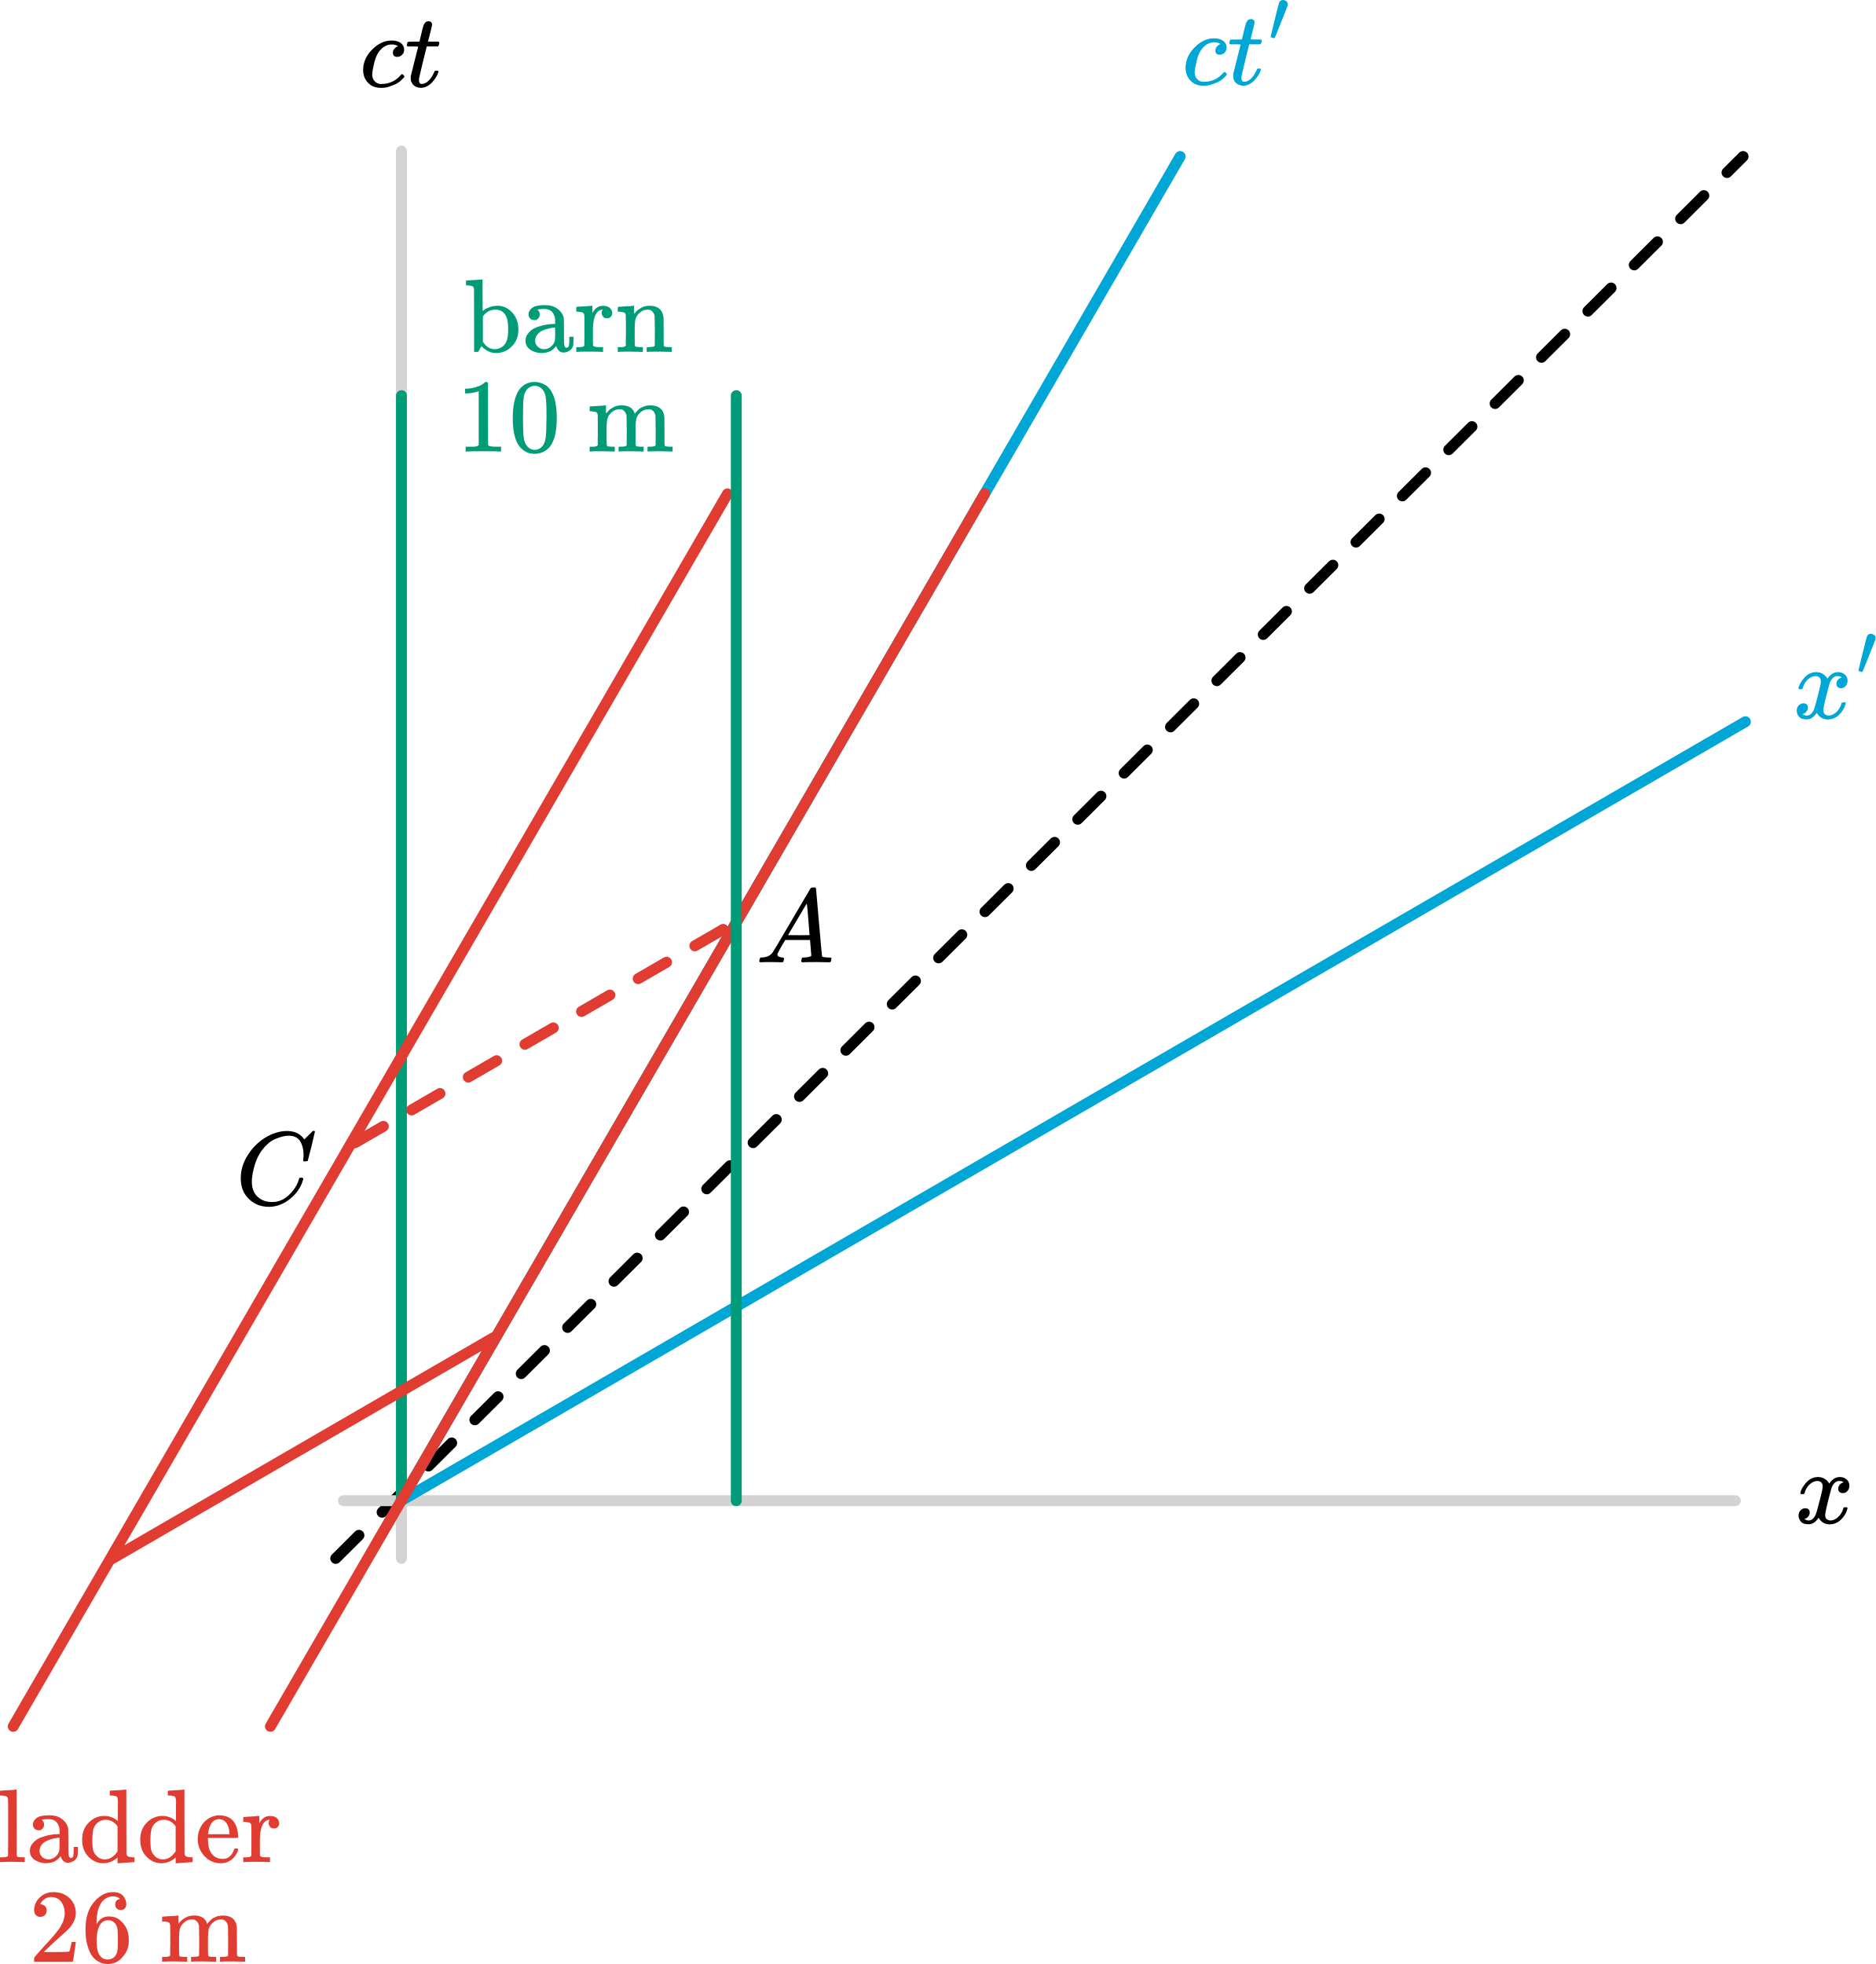
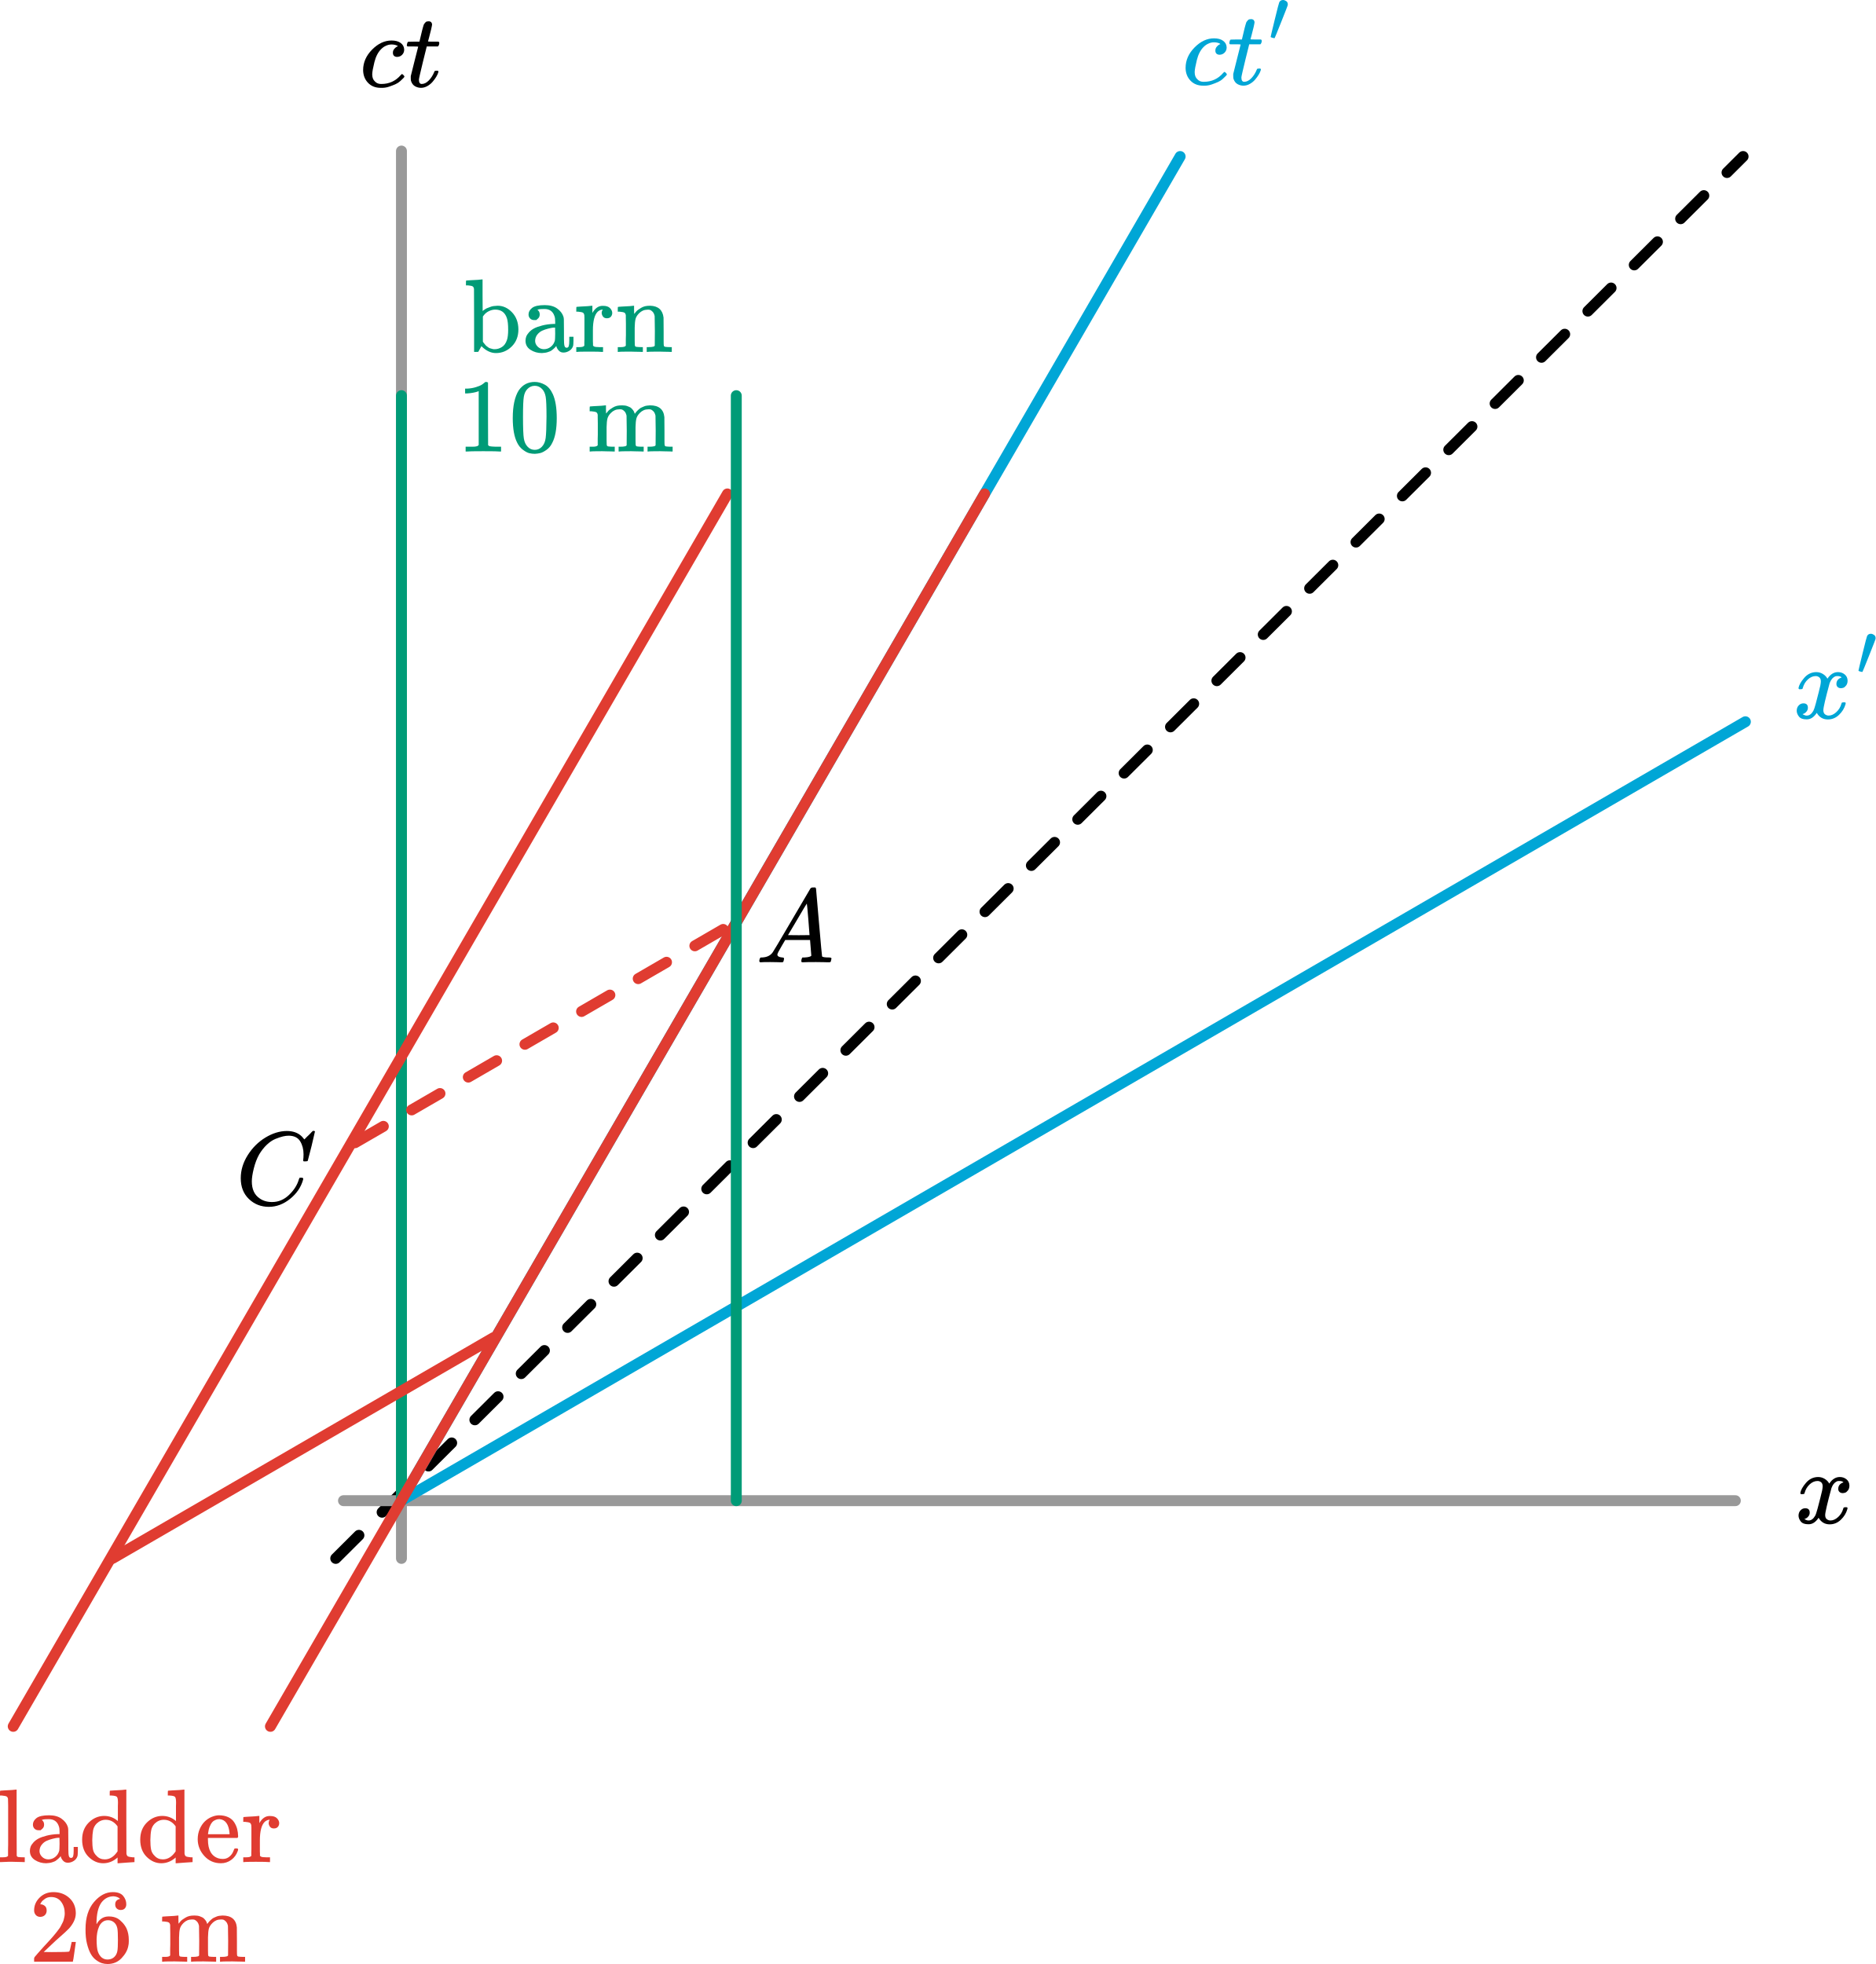
<svg xmlns="http://www.w3.org/2000/svg" xmlns:xlink="http://www.w3.org/1999/xlink" width="171.923mm" height="180.022mm" viewBox="0 0 171.923 180.022" version="1.1" id="svg1" xml:space="preserve">
  <defs id="defs1">
    <path id="MJX-74-TEX-I-1D450" d="m 34,159 q 0,109 86,196 86,87 186,87 56,0 88,-24 32,-24 33,-63 0,-29 -19,-49 -19,-20 -48,-21 -19,0 -30,10 -11,10 -11,30 0,20 11,34 11,14 22,21 11,7 14,6 h 1 q 0,2 -6,6 -6,4 -21,8 -15,4 -34,4 -30,0 -57,-14 -21,-9 -43,-31 -44,-44 -64,-124 -20,-80 -21,-116 0,-46 26,-69 22,-24 58,-24 h 4 q 112,0 185,85 9,10 12,10 4,0 13,-9 9,-9 10,-14 1,-5 -9,-15 Q 410,73 391,55 372,37 346,25 320,13 282,0 244,-13 202,-11 127,-11 81,37 35,85 34,159 Z" />
    <path id="MJX-74-TEX-I-1D461" d="m 26,385 q -7,7 -7,10 0,4 3,16 3,12 5,14 2,5 9,5 7,0 51,1 h 53 l 19,80 q 3,11 7,29 4,18 7,26 3,8 6,20 3,12 8,17 5,5 10,12 5,7 14,9 9,2 18,2 18,-1 25,-11 7,-10 7,-19 0,-7 -9,-47 -9,-40 -20,-79 l -10,-37 q 0,-2 50,-2 h 51 q 7,-7 7,-11 0,-22 -13,-35 H 210 L 174,240 Q 135,80 135,68 q 0,-42 27,-42 35,0 68,34 33,34 53,84 2,6 5,7 3,1 15,2 h 4 q 15,0 15,-8 0,-3 -3,-12 Q 314,117 301,95 288,73 267,48 246,23 216,6 186,-11 155,-11 125,-11 98,4 71,19 59,56 57,64 57,83 v 18 l 35,140 q 35,141 36,142 0,2 -51,2 z" />
    <path id="MJX-74-TEX-I-1D465" d="m 52,289 q 7,42 54,97 47,55 116,56 35,0 64,-18 29,-18 43,-45 42,63 101,63 37,0 64,-22 27,-22 28,-59 0,-29 -14,-47 -14,-18 -27,-22 -13,-4 -23,-4 -19,0 -31,11 -12,11 -12,29 0,46 50,63 -11,13 -40,13 -13,0 -19,-2 -38,-16 -56,-66 -60,-221 -60,-258 0,-28 16,-40 16,-12 35,-12 37,0 73,33 36,33 49,81 3,10 6,11 3,1 16,2 h 4 q 15,0 15,-8 0,-1 -2,-11 Q 486,77 440,33 394,-11 333,-11 263,-11 227,52 186,-10 133,-10 h -6 q -49,0 -70,26 -21,26 -22,55 0,32 19,52 19,20 45,20 43,0 43,-42 Q 142,81 130,66 118,51 107,46 96,41 94,41 l -3,-1 q 0,-1 6,-4 6,-3 16,-7 10,-4 19,-3 36,0 62,45 9,16 23,68 14,52 28,108 14,56 16,66 5,27 5,39 0,28 -15,40 -15,12 -34,12 -40,0 -75,-32 -35,-32 -49,-82 -2,-9 -5,-10 -3,-1 -16,-2 H 58 q -6,6 -6,11 z" />
    <path id="MJX-26-TEX-I-1D450" d="m 34,159 q 0,109 86,196 86,87 186,87 56,0 88,-24 32,-24 33,-63 0,-29 -19,-49 -19,-20 -48,-21 -19,0 -30,10 -11,10 -11,30 0,20 11,34 11,14 22,21 11,7 14,6 h 1 q 0,2 -6,6 -6,4 -21,8 -15,4 -34,4 -30,0 -57,-14 -21,-9 -43,-31 -44,-44 -64,-124 -20,-80 -21,-116 0,-46 26,-69 22,-24 58,-24 h 4 q 112,0 185,85 9,10 12,10 4,0 13,-9 9,-9 10,-14 1,-5 -9,-15 Q 410,73 391,55 372,37 346,25 320,13 282,0 244,-13 202,-11 127,-11 81,37 35,85 34,159 Z" />
    <path id="MJX-26-TEX-I-1D461" d="m 26,385 q -7,7 -7,10 0,4 3,16 3,12 5,14 2,5 9,5 7,0 51,1 h 53 l 19,80 q 3,11 7,29 4,18 7,26 3,8 6,20 3,12 8,17 5,5 10,12 5,7 14,9 9,2 18,2 18,-1 25,-11 7,-10 7,-19 0,-7 -9,-47 -9,-40 -20,-79 l -10,-37 q 0,-2 50,-2 h 51 q 7,-7 7,-11 0,-22 -13,-35 H 210 L 174,240 Q 135,80 135,68 q 0,-42 27,-42 35,0 68,34 33,34 53,84 2,6 5,7 3,1 15,2 h 4 q 15,0 15,-8 0,-3 -3,-12 Q 314,117 301,95 288,73 267,48 246,23 216,6 186,-11 155,-11 125,-11 98,4 71,19 59,56 57,64 57,83 v 18 l 35,140 q 35,141 36,142 0,2 -51,2 z" />
    <path id="MJX-26-TEX-V-2032" d="m 79,43 q -6,0 -27,6 -21,6 -22,12 0,7 55,232 55,225 61,235 15,32 52,32 20,0 42,-15 22,-15 22,-44 0,-5 -2,-15 -1,-7 -87,-223 Q 87,47 84,45 81,43 79,43 Z" />
    <path id="MJX-26-TEX-I-1D465" d="m 52,289 q 7,42 54,97 47,55 116,56 35,0 64,-18 29,-18 43,-45 42,63 101,63 37,0 64,-22 27,-22 28,-59 0,-29 -14,-47 -14,-18 -27,-22 -13,-4 -23,-4 -19,0 -31,11 -12,11 -12,29 0,46 50,63 -11,13 -40,13 -13,0 -19,-2 -38,-16 -56,-66 -60,-221 -60,-258 0,-28 16,-40 16,-12 35,-12 37,0 73,33 36,33 49,81 3,10 6,11 3,1 16,2 h 4 q 15,0 15,-8 0,-1 -2,-11 Q 486,77 440,33 394,-11 333,-11 263,-11 227,52 186,-10 133,-10 h -6 q -49,0 -70,26 -21,26 -22,55 0,32 19,52 19,20 45,20 43,0 43,-42 Q 142,81 130,66 118,51 107,46 96,41 94,41 l -3,-1 q 0,-1 6,-4 6,-3 16,-7 10,-4 19,-3 36,0 62,45 9,16 23,68 14,52 28,108 14,56 16,66 5,27 5,39 0,28 -15,40 -15,12 -34,12 -40,0 -75,-32 -35,-32 -49,-82 -2,-9 -5,-10 -3,-1 -16,-2 H 58 q -6,6 -6,11 z" />
    <path id="MJX-33-TEX-N-62" d="m 307,-11 q -73,0 -139,66 L 158,37 q -2,-3 -5,-9 -3,-6 -6,-11 -3,-5 -4,-7 L 138,1 118,0 H 98 v 298 q 0,301 -1,305 -3,19 -14,25 -11,6 -45,9 H 20 v 23 q 0,23 2,23 l 10,1 q 10,1 29,2 19,1 37,2 17,1 37,2 20,1 30,3 10,2 11,1 h 3 V 543 q 0,-152 1,-152 l 3,3 q 3,3 9,7 6,4 15,10 9,6 21,10 12,4 26,10 14,6 32,8 18,2 37,3 78,0 138,-63 60,-63 61,-163 Q 522,115 458,52 394,-11 307,-11 Z M 182,98 q 0,-1 5,-8 5,-7 9,-11 4,-4 10,-12 6,-8 12,-12 6,-4 15,-11 9,-7 17,-9 8,-2 21,-6 13,-4 24,-3 35,0 68,20 33,20 49,67 12,35 12,99 0,75 -12,111 -27,82 -112,82 -30,0 -61,-15 -31,-15 -51,-43 l -6,-8 z" />
    <path id="MJX-33-TEX-N-61" d="m 137,305 q 0,0 -22,0 -22,0 -37,15 -15,15 -15,39 0,35 34,62 34,27 121,27 73,0 118,-32 45,-32 60,-76 5,-14 5,-31 0,-17 1,-115 v -70 q 0,-48 5,-66 5,-18 21,-18 15,0 20,16 5,16 5,53 v 36 h 40 V 106 Q 492,66 490,59 481,29 455,12 429,-5 400,-6 371,-7 353,12 335,31 329,54 v 4 l -2,-3 q -2,-3 -5,-6 -3,-3 -8,-9 -5,-6 -12,-11 -7,-5 -15,-12 -8,-7 -18,-11 -10,-4 -22,-8 -12,-4 -26,-6 -14,-2 -31,-3 -60,0 -108,31 -48,31 -48,87 0,21 7,40 7,19 27,41 20,22 48,37 28,15 78,28 50,13 110,15 h 14 v 22 q 0,34 -6,50 -22,71 -97,71 -18,0 -34,-1 -16,-1 -25,-4 -9,-3 -8,-3 22,-15 22,-44 0,-25 -16,-39 z M 126,106 q 0,-31 24,-55 24,-24 59,-25 38,0 67,23 29,23 39,60 2,7 3,66 0,58 -1,58 -8,0 -21,-1 -13,-1 -45,-9 -32,-8 -58,-20 -26,-12 -46,-37 -20,-25 -21,-60 z" />
    <path id="MJX-33-TEX-N-72" d="m 36,46 h 14 q 39,0 47,14 v 8 q 0,9 0,23 0,14 1,31 1,17 0,39 -1,22 0,42 0,31 0,66 0,35 0,59 l -1,23 q -3,19 -14,25 -11,6 -45,9 H 20 v 23 q 0,23 2,23 l 10,1 q 10,1 28,2 18,1 36,2 16,1 35,2 19,1 29,3 10,2 11,1 h 3 v -69 q 39,68 97,68 h 6 q 45,0 66,-22 21,-22 21,-46 0,-21 -13,-36 -13,-15 -38,-15 -25,0 -37,16 -12,16 -13,34 0,9 2,16 2,7 5,12 3,5 3,5 -2,2 -23,-4 -16,-8 -24,-15 -47,-45 -47,-179 v -53 q 0,-13 0,-27 0,-14 0,-26 0,-12 1,-20 1,-8 0,-15 v -5 q 1,-2 3,-4 2,-2 5,-3 3,-1 5,-3 2,-2 7,-2 5,0 7,-1 2,-1 9,-1 7,0 9,0 2,0 10,-1 8,-1 10,0 h 31 V 0 h -9 Q 249,3 140,3 37,3 28,0 h -8 v 46 z" />
    <path id="MJX-33-TEX-N-6E" d="m 41,46 h 14 q 39,0 47,14 v 8 q 0,9 0,23 0,14 0,31 0,17 1,39 1,22 0,42 0,31 0,66 0,35 -1,59 v 23 q -3,19 -14,25 -11,6 -45,9 H 25 v 23 q 0,23 2,23 l 10,1 q 10,1 28,2 18,1 37,2 17,1 36,2 19,1 29,3 10,2 11,1 h 3 v -40 q 0,-38 1,-38 1,0 5,5 4,5 12,15 8,10 19,18 11,8 29,19 18,11 38,16 20,5 51,5 114,-4 127,-113 1,-7 1,-139 v -86 q 0,-38 2,-45 2,-7 11,-10 21,-3 49,-3 h 16 V 0 h -8 L 510,1 Q 487,2 460,2 433,2 422,3 319,3 310,0 h -8 v 46 h 16 q 61,0 61,16 1,2 1,138 -1,135 -2,143 -6,28 -20,42 -14,14 -24,17 -10,3 -26,2 -45,0 -79,-34 -27,-27 -34,-55 -7,-28 -8,-83 v -64 -60 q 0,-30 1,-40 1,-10 3,-13 2,-3 9,-6 21,-3 49,-3 h 16 V 0 h -8 L 234,1 Q 210,2 183,2 156,2 145,3 42,3 33,0 h -8 v 46 z" />
    <path id="MJX-33-TEX-N-31" d="m 213,578 -13,-5 q -14,-5 -40,-10 -26,-5 -58,-7 H 83 v 46 h 19 q 47,2 87,15 40,13 56,24 16,11 28,22 2,3 12,3 9,0 17,-6 V 361 l 1,-300 q 7,-7 12,-9 5,-2 24,-4 19,-2 62,-2 h 26 V 0 H 416 Q 395,3 257,3 121,3 100,0 H 88 v 46 h 26 q 22,0 38,0 16,0 25,1 9,1 16,3 7,2 8,2 1,0 6,5 5,5 6,4 z" />
    <path id="MJX-33-TEX-N-30" d="m 96,585 q 56,81 153,81 48,0 96,-26 48,-26 78,-92 37,-83 37,-228 0,-155 -43,-237 -20,-42 -55,-67 -35,-25 -61,-31 -26,-6 -51,-7 -26,0 -52,6 -26,6 -61,32 -35,26 -55,67 -43,82 -43,237 0,174 57,265 z m 225,12 q -30,32 -71,32 -42,0 -72,-32 -25,-26 -33,-72 -8,-46 -8,-192 0,-158 8,-208 8,-50 36,-79 28,-30 69,-30 40,0 68,30 29,30 36,84 7,54 8,203 0,145 -8,191 -8,46 -33,73 z" />
    <path id="MJX-33-TEX-N-6D" d="m 41,46 h 14 q 39,0 47,14 v 8 q 0,9 0,23 0,14 0,31 0,17 1,39 1,22 0,42 0,31 0,66 0,35 -1,59 v 23 q -3,19 -14,25 -11,6 -45,9 H 25 v 23 q 0,23 2,23 l 10,1 q 10,1 28,2 18,1 37,2 17,1 36,2 19,1 29,3 10,2 11,1 h 3 v -40 q 0,-38 1,-38 1,0 5,5 4,5 12,15 8,10 19,18 11,8 29,19 18,11 38,16 20,5 51,5 15,0 28,-2 13,-2 23,-6 10,-4 19,-8 9,-4 15,-9 6,-5 11,-11 5,-6 9,-11 4,-5 7,-11 3,-6 4,-10 1,-4 3,-8 l 2,-5 3,4 q 3,4 6,8 3,4 9,11 6,7 13,13 7,6 15,13 8,7 20,12 12,5 23,10 11,5 26,7 15,2 31,3 126,0 137,-113 1,-7 1,-139 v -86 q 0,-38 2,-45 2,-7 11,-10 21,-3 49,-3 h 16 V 0 h -8 L 788,1 Q 764,2 737,2 710,2 699,3 596,3 587,0 h -8 v 46 h 16 q 61,0 61,16 1,2 1,138 -1,135 -2,143 -6,28 -20,42 -14,14 -24,17 -10,3 -26,2 -45,0 -79,-34 -27,-27 -34,-55 -7,-28 -8,-83 v -64 -60 q 0,-30 1,-40 1,-10 3,-13 2,-3 9,-6 21,-3 49,-3 h 16 V 0 h -8 L 510,1 Q 487,2 460,2 433,2 422,3 319,3 310,0 h -8 v 46 h 16 q 61,0 61,16 1,2 1,138 -1,135 -2,143 -6,28 -20,42 -14,14 -24,17 -10,3 -26,2 -45,0 -79,-34 -27,-27 -34,-55 -7,-28 -8,-83 v -64 -60 q 0,-30 1,-40 1,-10 3,-13 2,-3 9,-6 21,-3 49,-3 h 16 V 0 h -8 L 234,1 Q 210,2 183,2 156,2 145,3 42,3 33,0 h -8 v 46 z" />
    <path id="MJX-35-TEX-N-6C" d="m 42,46 h 14 q 39,0 47,14 v 8 q 0,9 0,23 0,14 0,33 0,19 1,43 1,24 0,50 -1,26 0,55 1,29 0,57 0,37 0,78 0,41 0,75 0,34 0,60 0,26 -1,44 -1,18 0,17 -3,19 -14,25 -11,6 -45,9 H 26 v 23 q 0,23 2,23 l 10,1 q 10,1 29,2 19,1 37,2 17,1 37,2 20,1 30,3 10,2 11,1 h 3 V 379 q 0,-317 1,-319 4,-8 12,-11 21,-3 49,-3 h 16 V 0 h -8 L 232,1 Q 209,2 183,2 157,2 145,3 133,4 107,3 81,2 57,1 L 34,0 h -8 v 46 z" />
    <path id="MJX-35-TEX-N-61" d="m 137,305 q 0,0 -22,0 -22,0 -37,15 -15,15 -15,39 0,35 34,62 34,27 121,27 73,0 118,-32 45,-32 60,-76 5,-14 5,-31 0,-17 1,-115 v -70 q 0,-48 5,-66 5,-18 21,-18 15,0 20,16 5,16 5,53 v 36 h 40 V 106 Q 492,66 490,59 481,29 455,12 429,-5 400,-6 371,-7 353,12 335,31 329,54 v 4 l -2,-3 q -2,-3 -5,-6 -3,-3 -8,-9 -5,-6 -12,-11 -7,-5 -15,-12 -8,-7 -18,-11 -10,-4 -22,-8 -12,-4 -26,-6 -14,-2 -31,-3 -60,0 -108,31 -48,31 -48,87 0,21 7,40 7,19 27,41 20,22 48,37 28,15 78,28 50,13 110,15 h 14 v 22 q 0,34 -6,50 -22,71 -97,71 -18,0 -34,-1 -16,-1 -25,-4 -9,-3 -8,-3 22,-15 22,-44 0,-25 -16,-39 z M 126,106 q 0,-31 24,-55 24,-24 59,-25 38,0 67,23 29,23 39,60 2,7 3,66 0,58 -1,58 -8,0 -21,-1 -13,-1 -45,-9 -32,-8 -58,-20 -26,-12 -46,-37 -20,-25 -21,-60 z" />
    <path id="MJX-35-TEX-N-64" d="m 376,495 q 0,16 0,40 0,24 1,33 0,45 -10,56 -10,11 -51,13 h -18 v 23 q 0,23 2,23 l 10,1 q 10,1 29,2 19,1 37,2 17,1 37,2 20,1 30,3 10,2 11,1 h 3 V 390 q 0,-306 1,-309 3,-20 14,-26 11,-6 45,-9 h 18 V 0 q -2,0 -76,-5 -74,-5 -79,-6 h -7 v 55 l -8,-7 q -58,-48 -130,-48 -77,0 -139,61 -62,61 -62,165 0,100 63,163 63,63 147,64 75,0 132,-49 z m -3,-153 q -45,63 -113,63 -49,0 -87,-36 -27,-28 -34,-64 -7,-36 -8,-94 0,-56 7,-91 7,-35 35,-61 30,-33 78,-33 71,0 122,77 z" />
    <path id="MJX-35-TEX-N-65" d="m 28,218 q 0,55 20,100 20,45 50,73 30,28 65,42 35,14 66,15 53,0 91,-18 38,-18 58,-50 20,-32 28,-64 8,-32 9,-71 0,-7 -7,-14 H 126 v -15 q 0,-148 100,-180 20,-6 44,-6 42,0 72,32 17,17 27,42 l 10,24 q 3,3 16,3 h 3 q 17,0 17,-10 0,-4 -3,-13 Q 393,53 349,21 305,-11 250,-11 155,-11 92,58 29,127 28,218 Z m 305,57 q -11,128 -95,136 h -2 q -8,0 -16,-1 -8,-1 -25,-8 -17,-7 -29,-21 -12,-14 -23,-41 -11,-27 -16,-66 v -7 h 206 z" />
    <path id="MJX-35-TEX-N-72" d="m 36,46 h 14 q 39,0 47,14 v 8 q 0,9 0,23 0,14 1,31 1,17 0,39 -1,22 0,42 0,31 0,66 0,35 0,59 l -1,23 q -3,19 -14,25 -11,6 -45,9 H 20 v 23 q 0,23 2,23 l 10,1 q 10,1 28,2 18,1 36,2 16,1 35,2 19,1 29,3 10,2 11,1 h 3 v -69 q 39,68 97,68 h 6 q 45,0 66,-22 21,-22 21,-46 0,-21 -13,-36 -13,-15 -38,-15 -25,0 -37,16 -12,16 -13,34 0,9 2,16 2,7 5,12 3,5 3,5 -2,2 -23,-4 -16,-8 -24,-15 -47,-45 -47,-179 v -53 q 0,-13 0,-27 0,-14 0,-26 0,-12 1,-20 1,-8 0,-15 v -5 q 1,-2 3,-4 2,-2 5,-3 3,-1 5,-3 2,-2 7,-2 5,0 7,-1 2,-1 9,-1 7,0 9,0 2,0 10,-1 8,-1 10,0 h 31 V 0 h -9 Q 249,3 140,3 37,3 28,0 h -8 v 46 z" />
    <path id="MJX-35-TEX-N-32" d="m 109,429 q -27,0 -43,18 -16,18 -16,44 0,71 53,123 53,52 132,52 91,0 152,-56 61,-56 62,-145 0,-43 -20,-82 -20,-39 -48,-68 -28,-29 -80,-74 -36,-31 -100,-92 l -59,-56 76,-1 q 157,0 167,5 7,2 24,89 v 3 h 40 v -3 Q 448,183 436,95 424,7 421,3 V 0 H 50 v 19 12 q 0,7 6,15 6,8 30,35 29,32 50,56 9,10 34,37 25,27 34,37 9,10 29,33 20,23 28,34 8,11 23,30 15,19 21,32 6,13 15,29 9,16 13,32 4,16 7,30 3,14 3,33 0,63 -34,109 -34,46 -97,46 -33,0 -58,-17 -25,-17 -35,-33 -10,-16 -10,-19 0,-1 5,-1 18,0 37,-14 19,-14 19,-46 0,-25 -16,-42 -16,-17 -45,-18 z" />
    <path id="MJX-35-TEX-N-36" d="m 42,313 q 0,163 81,258 81,95 180,95 69,0 99,-36 30,-36 30,-80 0,-25 -14,-40 -14,-15 -39,-15 -23,0 -38,14 -15,14 -15,39 0,44 47,53 -22,22 -62,25 -71,0 -117,-60 -47,-66 -47,-202 l 1,-4 q 5,6 8,13 41,60 107,60 h 4 q 46,0 81,-19 24,-14 48,-40 24,-26 39,-57 21,-49 21,-107 v -18 q 0,-23 -5,-43 -11,-59 -64,-115 -53,-56 -134,-56 -28,0 -54,8 -26,8 -56,30 -30,22 -51,59 -21,37 -36,97 -15,60 -14,141 z m 215,84 q -30,0 -52,-17 -22,-17 -34,-45 -12,-28 -17,-57 -5,-29 -6,-62 0,-83 12,-119 12,-36 38,-58 24,-18 53,-18 51,0 78,38 13,18 18,45 5,27 5,105 0,80 -5,107 -5,27 -18,45 -27,36 -72,36 z" />
    <path id="MJX-35-TEX-N-6D" d="m 41,46 h 14 q 39,0 47,14 v 8 q 0,9 0,23 0,14 0,31 0,17 1,39 1,22 0,42 0,31 0,66 0,35 -1,59 v 23 q -3,19 -14,25 -11,6 -45,9 H 25 v 23 q 0,23 2,23 l 10,1 q 10,1 28,2 18,1 37,2 17,1 36,2 19,1 29,3 10,2 11,1 h 3 v -40 q 0,-38 1,-38 1,0 5,5 4,5 12,15 8,10 19,18 11,8 29,19 18,11 38,16 20,5 51,5 15,0 28,-2 13,-2 23,-6 10,-4 19,-8 9,-4 15,-9 6,-5 11,-11 5,-6 9,-11 4,-5 7,-11 3,-6 4,-10 1,-4 3,-8 l 2,-5 3,4 q 3,4 6,8 3,4 9,11 6,7 13,13 7,6 15,13 8,7 20,12 12,5 23,10 11,5 26,7 15,2 31,3 126,0 137,-113 1,-7 1,-139 v -86 q 0,-38 2,-45 2,-7 11,-10 21,-3 49,-3 h 16 V 0 h -8 L 788,1 Q 764,2 737,2 710,2 699,3 596,3 587,0 h -8 v 46 h 16 q 61,0 61,16 1,2 1,138 -1,135 -2,143 -6,28 -20,42 -14,14 -24,17 -10,3 -26,2 -45,0 -79,-34 -27,-27 -34,-55 -7,-28 -8,-83 v -64 -60 q 0,-30 1,-40 1,-10 3,-13 2,-3 9,-6 21,-3 49,-3 h 16 V 0 h -8 L 510,1 Q 487,2 460,2 433,2 422,3 319,3 310,0 h -8 v 46 h 16 q 61,0 61,16 1,2 1,138 -1,135 -2,143 -6,28 -20,42 -14,14 -24,17 -10,3 -26,2 -45,0 -79,-34 -27,-27 -34,-55 -7,-28 -8,-83 v -64 -60 q 0,-30 1,-40 1,-10 3,-13 2,-3 9,-6 21,-3 49,-3 h 16 V 0 h -8 L 234,1 Q 210,2 183,2 156,2 145,3 42,3 33,0 h -8 v 46 z" />
    <path id="MJX-6-TEX-I-1D434" d="m 208,74 q 0,-24 46,-28 18,0 18,-11 0,-1 -2,-13 Q 267,8 264,4 261,0 251,0 249,0 239,0 229,0 205,1 181,2 141,2 70,2 50,0 h -8 q -7,7 -7,11 2,27 13,35 h 14 q 70,3 102,50 6,6 181,305 175,299 178,303 7,12 24,12 h 8 17 q 6,-9 6,-10 l 28,-323 q 28,-323 30,-326 5,-11 65,-11 25,0 25,-10 0,-2 -3,-14 Q 720,7 718,4 716,1 704,0 701,0 690,0 679,0 651,1 623,2 578,2 484,2 455,0 h -12 q -6,6 -6,9 0,3 2,18 4,13 6,16 l 4,3 h 20 q 54,3 64,17 L 521,213 H 283 L 249,155 Q 208,86 208,74 Z m 308,186 q 0,11 -12,156 -12,145 -14,146 L 463,519 Q 447,492 400,412 l -90,-152 103,-1 q 103,0 103,1 z" />
    <path id="MJX-6-TEX-I-1D436" d="m 50,252 q 0,115 67,221 67,106 169,168 102,62 204,63 90,0 143,-51 9,-10 15,-17 6,-7 8,-10 l 1,-3 q 3,0 27,26 7,6 15,14 8,8 16,16 8,8 10,11 l 15,15 h 6 q 14,0 14,-7 0,-4 -32,-137 -36,-139 -36,-140 -2,-5 -5,-6 -3,-1 -18,-2 h -16 q -6,6 -6,9 0,1 1,7 1,6 2,20 1,14 1,32 0,71 -32,124 -32,53 -109,54 -26,0 -56,-7 -30,-7 -72,-24 -42,-17 -83,-56 -41,-39 -73,-93 -32,-57 -51,-133 -19,-76 -19,-124 0,-114 76,-164 48,-34 118,-34 91,0 162,68 71,68 94,148 4,13 6,15 2,2 16,2 20,0 20,-9 0,-5 -1,-9 Q 618,132 523,55 428,-22 319,-22 206,-22 128,53 50,128 50,252 Z" />
  </defs>
  <g id="layer1" transform="translate(-600.0287,-124.5335)">
    <path style="fill:#fee1d3;stroke:#000000;stroke-width:1;stroke-linecap:round;stroke-dasharray:3, 3;stroke-dashoffset:0;stroke-opacity:1" d="m 630.803,267.379 129,-128.5" id="path55" />
    <g data-mml-node="mi" id="g70" style="fill:#000000;stroke:#000000;stroke-width:0" transform="matrix(0.00957689,0,0,-0.00957689,632.9878,132.4792)">
      <use data-c="1D450" xlink:href="#MJX-74-TEX-I-1D450" id="use59" style="stroke-width:0" />
    </g>
    <g data-mml-node="mi" id="g93" style="fill:#000000;stroke:#000000;stroke-width:0" transform="matrix(0.00957689,0,0,-0.00957689,637.1346,132.4792)">
      <use data-c="1D461" xlink:href="#MJX-74-TEX-I-1D461" id="use91" style="stroke-width:0" />
    </g>
    <use data-c="1D465" xlink:href="#MJX-74-TEX-I-1D465" id="use93" style="fill:#000000;stroke:#000000;stroke-width:0" transform="matrix(0.00957689,0,0,-0.00957689,764.55,264.1509)" />
    <g data-mml-node="mi" id="g95" style="fill:#00a6d6;stroke:#000000;stroke-width:0" transform="matrix(0.00957781,0,0,-0.00957781,708.3758,132.2811)">
      <use data-c="1D450" xlink:href="#MJX-26-TEX-I-1D450" id="use94" style="fill:#00a6d6;stroke-width:0" />
    </g>
    <g data-mml-node="msup" transform="matrix(0.00957781,0,0,-0.00957781,712.523,132.2811)" id="g98" style="fill:#00a6d6;stroke:#000000;stroke-width:0">
      <g data-mml-node="mi" id="g96" style="fill:#00a6d6;stroke-width:0">
        <use data-c="1D461" xlink:href="#MJX-26-TEX-I-1D461" id="use95" style="fill:#00a6d6;stroke-width:0" />
      </g>
      <g data-mml-node="mo" transform="matrix(0.707,0,0,0.707,394,413)" id="g97" style="fill:#00a6d6;stroke-width:0">
        <use data-c="2032" xlink:href="#MJX-26-TEX-V-2032" id="use96" style="fill:#00a6d6;stroke-width:0" />
      </g>
    </g>
    <g data-mml-node="mi" id="g99" style="fill:#00a6d6;stroke:#000000;stroke-width:0" transform="matrix(0.00957781,0,0,-0.00957781,764.3825,190.373)">
      <use data-c="1D465" xlink:href="#MJX-26-TEX-I-1D465" id="use98" style="fill:#00a6d6;stroke-width:0" />
    </g>
    <g data-mml-node="mo" transform="matrix(0.00677151,0,0,-0.00677151,770.1771,186.4174)" id="g100" style="fill:#00a6d6;stroke:#000000;stroke-width:0">
      <use data-c="2032" xlink:href="#MJX-26-TEX-V-2032" id="use99" style="fill:#00a6d6;stroke-width:0" />
    </g>
-     <path style="fill:#f3c600;stroke:#d3d3d3;stroke-width:1;stroke-linecap:round" d="m 631.513,262.087 h 127.581" id="path100" />
-     <path style="fill:#f3c600;stroke:#d3d3d3;stroke-width:1;stroke-linecap:round" d="M 636.827,267.379 V 138.379" id="path104" />
+     <path style="fill:#f3c600;stroke:#999999;stroke-width:1;stroke-linecap:round;stroke-opacity:1" d="m 631.513,262.087 h 127.581" id="path100" />
+     <path style="fill:#f3c600;stroke:#999999;stroke-width:1;stroke-linecap:round;stroke-opacity:1" d="M 636.827,267.379 V 138.379" id="path104" />
    <path style="fill:#fee1d3;stroke:#00a6d6;stroke-width:1;stroke-linecap:round;stroke-dasharray:none;stroke-dashoffset:0;stroke-opacity:1" d="M 708.201,138.879 636.804,262.087" id="path105" />
    <path style="fill:#fee1d3;stroke:#00a6d6;stroke-width:1;stroke-linecap:round;stroke-dasharray:none;stroke-dashoffset:0;stroke-opacity:1" d="M 760.013,190.69 636.804,262.087" id="path106" />
    <path style="fill:#00a6d6;stroke:#009b77;stroke-width:1;stroke-linecap:round;stroke-dasharray:none;stroke-dashoffset:0;stroke-opacity:1" d="M 636.827,262.087 V 160.8" id="path107" />
    <g id="g126" transform="translate(342.3556,-52.91667)">
      <g id="g118" style="fill:#009b77">
        <use data-c="62" xlink:href="#MJX-33-TEX-N-62" id="use109" style="fill:#009b77;stroke:#000000;stroke-width:0" transform="matrix(0.0095775,0,0,-0.0095775,300.1914,209.7075)" />
        <use data-c="61" xlink:href="#MJX-33-TEX-N-61" transform="matrix(0.0095775,0,0,-0.0095775,305.5165,209.7075)" id="use111" style="fill:#009b77;stroke:#000000;stroke-width:0" />
        <use data-c="72" xlink:href="#MJX-33-TEX-N-72" transform="matrix(0.0095775,0,0,-0.0095775,310.3052,209.7075)" id="use112" style="fill:#009b77;stroke:#000000;stroke-width:0" />
        <use data-c="6E" xlink:href="#MJX-33-TEX-N-6E" transform="matrix(0.0095775,0,0,-0.0095775,314.0596,209.7075)" id="use116" style="fill:#009b77;stroke:#000000;stroke-width:0" />
      </g>
      <g id="g121" transform="translate(-22.26769,9.129801)" style="fill:#009b77">
        <use data-c="31" xlink:href="#MJX-33-TEX-N-31" transform="matrix(0.0095775,0,0,-0.0095775,321.779,209.7075)" id="use118" style="fill:#009b77;stroke:#000000;stroke-width:0" />
        <use data-c="30" xlink:href="#MJX-33-TEX-N-30" transform="matrix(0.0095775,0,0,-0.0095775,326.5678,209.7075)" id="use119" style="fill:#009b77;stroke:#000000;stroke-width:0" />
        <use data-c="6D" xlink:href="#MJX-33-TEX-N-6D" transform="matrix(0.0095775,0,0,-0.0095775,333.7509,209.7075)" id="use120" style="fill:#009b77;stroke:#000000;stroke-width:0" />
      </g>
    </g>
    <path style="fill:#fee1d3;stroke:#e03c31;stroke-width:1;stroke-linecap:round;stroke-dasharray:none;stroke-dashoffset:0;stroke-opacity:1" d="M 690.279,169.807 624.817,282.773" id="path126" />
    <path style="fill:#fee1d3;stroke:#e03c31;stroke-width:1;stroke-linecap:round;stroke-dasharray:none;stroke-dashoffset:0;stroke-opacity:1" d="M 666.704,169.807 601.241,282.773" id="path127" />
    <g id="g139" style="fill:#e03c31" transform="translate(131.4983,162.2363)">
      <g id="g135" style="fill:#e03c31">
        <use data-c="6C" xlink:href="#MJX-35-TEX-N-6C" id="use127" style="fill:#e03c31;stroke:#000000;stroke-width:0" transform="matrix(0.009578,0,0,-0.009578,468.2814,132.9786)" />
        <use data-c="61" xlink:href="#MJX-35-TEX-N-61" transform="matrix(0.009578,0,0,-0.009578,470.9441,132.9786)" id="use128" style="fill:#e03c31;stroke:#000000;stroke-width:0" />
        <use data-c="64" xlink:href="#MJX-35-TEX-N-64" transform="matrix(0.009578,0,0,-0.009578,475.7331,132.9786)" id="use129" style="fill:#e03c31;stroke:#000000;stroke-width:0" />
        <use data-c="64" xlink:href="#MJX-35-TEX-N-64" transform="matrix(0.009578,0,0,-0.009578,481.0585,132.9786)" id="use132" style="fill:#e03c31;stroke:#000000;stroke-width:0" />
        <use data-c="65" xlink:href="#MJX-35-TEX-N-65" transform="matrix(0.009578,0,0,-0.009578,486.3839,132.9786)" id="use133" style="fill:#e03c31;stroke:#000000;stroke-width:0" />
        <use data-c="72" xlink:href="#MJX-35-TEX-N-72" transform="matrix(0.009578,0,0,-0.009578,490.6365,132.9786)" id="use134" style="fill:#e03c31;stroke:#000000;stroke-width:0" />
      </g>
      <g id="g138" transform="translate(-25.60679,9.13014)" style="fill:#e03c31">
        <use data-c="32" xlink:href="#MJX-35-TEX-N-32" transform="matrix(0.009578,0,0,-0.009578,496.7856,132.9786)" id="use135" style="fill:#e03c31;stroke:#000000;stroke-width:0" />
        <use data-c="36" xlink:href="#MJX-35-TEX-N-36" transform="matrix(0.009578,0,0,-0.009578,501.5746,132.9786)" id="use136" style="fill:#e03c31;stroke:#000000;stroke-width:0" />
        <use data-c="6D" xlink:href="#MJX-35-TEX-N-6D" transform="matrix(0.009578,0,0,-0.009578,508.7581,132.9786)" id="use137" style="fill:#e03c31;stroke:#000000;stroke-width:0" />
      </g>
    </g>
    <path style="fill:#e03c31;stroke:#e03c31;stroke-width:1;stroke-linecap:round;stroke-dasharray:none;stroke-dashoffset:0;stroke-opacity:1" d="m 610.346,267.379 34.939,-20.246" id="path139" />
    <path style="fill:#00a6d6;stroke:#009b77;stroke-width:1;stroke-linecap:round;stroke-dasharray:none;stroke-dashoffset:0;stroke-opacity:1" d="M 667.518,262.087 V 160.8" id="path140" />
    <path style="fill:#e03c31;stroke:#e03c31;stroke-width:1;stroke-linecap:round;stroke-dasharray:3, 3;stroke-dashoffset:0;stroke-opacity:1" d="m 632.571,229.279 34.939,-20.246" id="path141" />
    <g data-mml-node="mi" id="g1-1" style="fill:#000000;stroke:#000000;stroke-width:0" transform="matrix(0.00957654,0,0,-0.00957654,669.291,212.7365)">
      <use data-c="1D434" xlink:href="#MJX-6-TEX-I-1D434" id="use1-1" style="stroke-width:0" />
    </g>
    <g data-mml-node="mi" transform="matrix(0.00957654,0,0,-0.00957654,621.6176,234.9427)" id="g3-14" style="fill:#000000;stroke:#000000;stroke-width:0">
      <use data-c="1D436" xlink:href="#MJX-6-TEX-I-1D436" id="use3-2" style="stroke-width:0" />
    </g>
  </g>
</svg>
